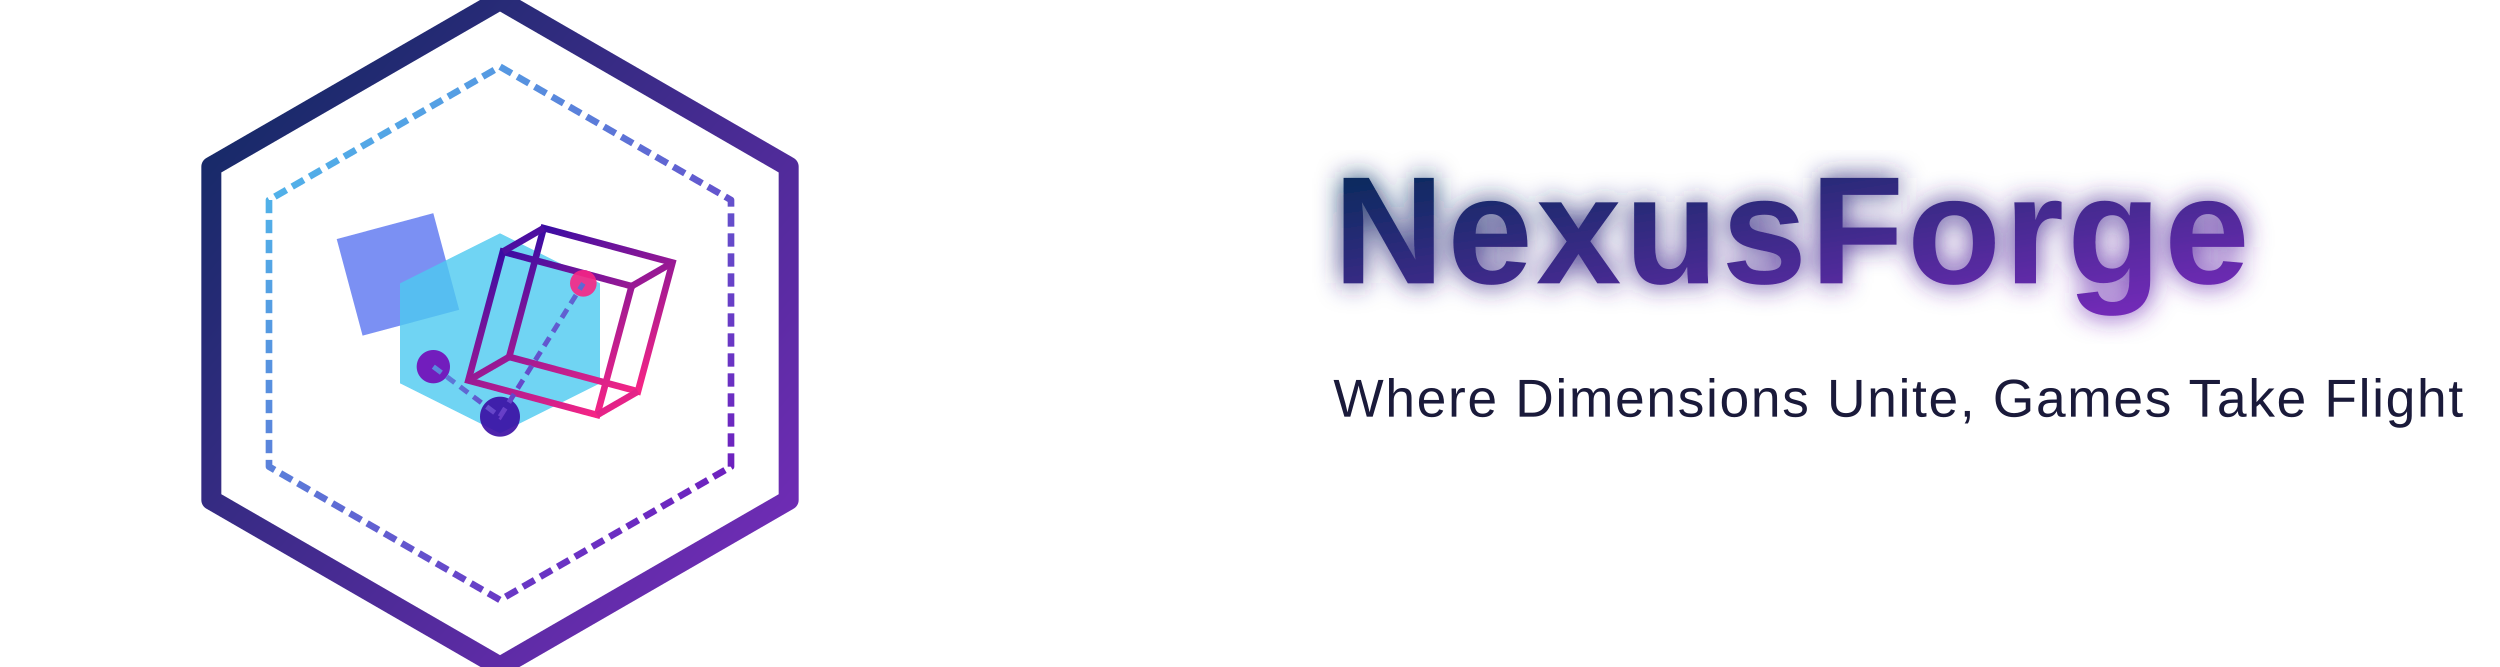
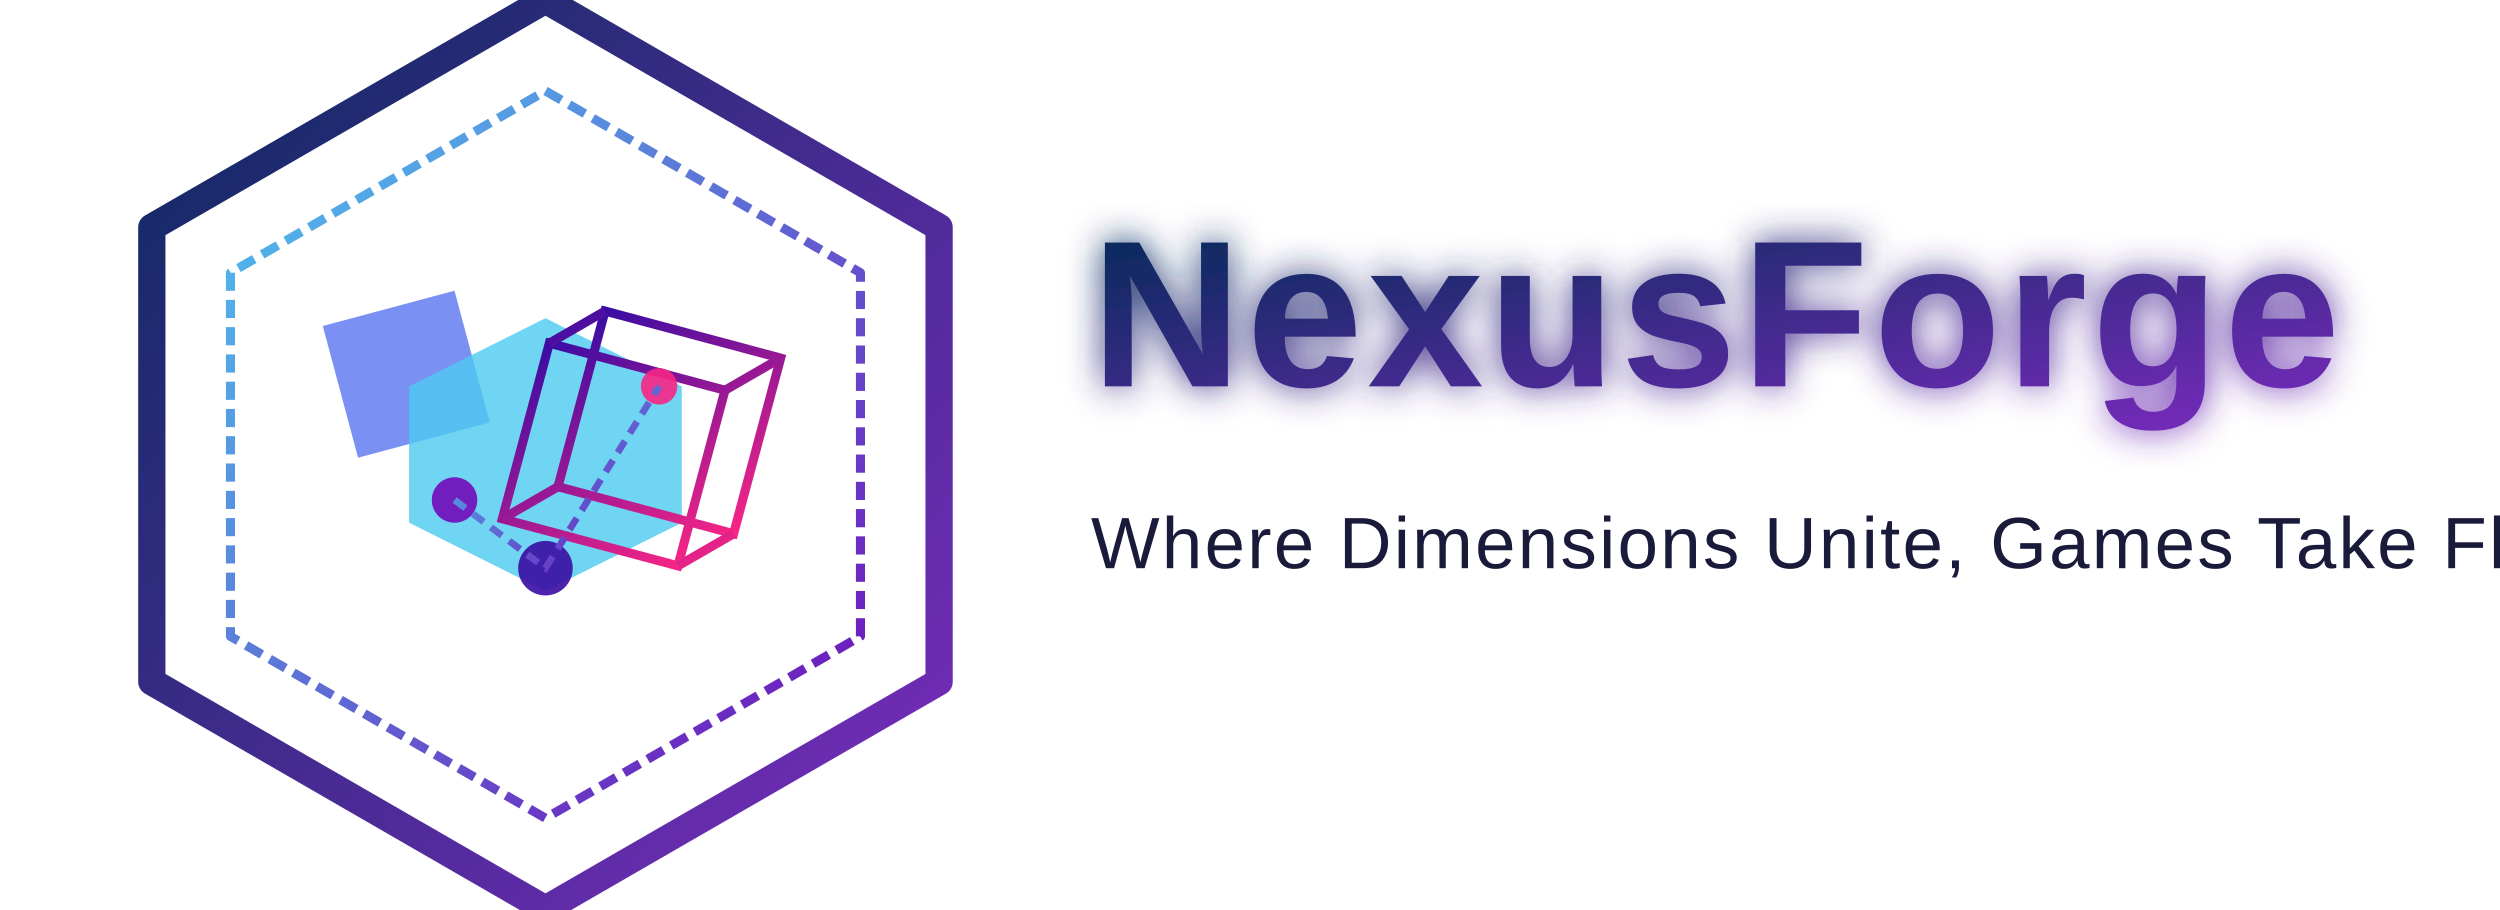
- <svg xmlns="http://www.w3.org/2000/svg" width="750" height="200" viewBox="0 0 750 200">
+ <svg xmlns="http://www.w3.org/2000/svg" width="550" height="200" viewBox="0 0 550 200">
  <defs>
    <filter id="glow" x="-20%" y="-20%" width="140%" height="140%">
      <feGaussianBlur stdDeviation="4" result="blur" />
      <feComposite in="SourceGraphic" in2="blur" operator="over" />
    </filter>
    <linearGradient id="mainGradient" x1="0%" y1="0%" x2="100%" y2="100%">
      <stop offset="0%" stop-color="#0B2A5E" />
      <stop offset="100%" stop-color="#7B2CBF" />
    </linearGradient>
    <linearGradient id="accentGradient" x1="0%" y1="0%" x2="100%" y2="100%">
      <stop offset="0%" stop-color="#4CC9F0" />
      <stop offset="100%" stop-color="#7209B7" />
    </linearGradient>
    <linearGradient id="dimensionGradient" x1="0%" y1="0%" x2="100%" y2="100%">
      <stop offset="0%" stop-color="#3A0CA3" />
      <stop offset="100%" stop-color="#F72585" />
    </linearGradient>
  </defs>
-   <g id="forgeFrame" transform="translate(150, 100)">
+   <g id="forgeFrame" transform="translate(120, 100)">
    <path d="M86.6,50 L86.6,-50 L0,-100 L-86.6,-50 L-86.6,50 L0,100 Z" fill="none" stroke="url(#mainGradient)" stroke-width="6" stroke-linejoin="round" />
    <path d="M69.3,40 L69.3,-40 L0,-80 L-69.3,-40 L-69.3,40 L0,80 Z" fill="none" stroke="url(#accentGradient)" stroke-width="2" stroke-dasharray="4 2" stroke-linejoin="round" />
    <g id="dimensionTransform">
      <rect x="-40" y="-40" width="30" height="30" fill="#4361EE" opacity="0.7" transform="rotate(-15)" />
      <path d="M0,-30 L30,-15 L30,15 L0,30 L-30,15 L-30,-15 Z" fill="#4CC9F0" opacity="0.8" />
      <g transform="translate(15, 0) rotate(15)">
        <path d="M-20,-20 L20,-20 L20,20 L-20,20 Z" fill="none" stroke="url(#dimensionGradient)" stroke-width="2" />
        <path d="M-10,-30 L30,-30 L30,10 L-10,10 Z" fill="none" stroke="url(#dimensionGradient)" stroke-width="2" />
        <path d="M-20,-20 L-10,-30 M20,-20 L30,-30 M20,20 L30,10 M-20,20 L-10,10" stroke="url(#dimensionGradient)" stroke-width="2" />
      </g>
      <circle cx="-20" cy="10" r="5" fill="#7209B7" opacity="0.9" />
      <circle cx="25" cy="-15" r="4" fill="#F72585" opacity="0.9" />
      <circle cx="0" cy="25" r="6" fill="#3A0CA3" opacity="0.9" />
      <path d="M-20,10 L0,25 L25,-15" stroke="url(#accentGradient)" stroke-width="1.5" stroke-dasharray="3 2" fill="none" />
    </g>
  </g>
-   <g id="logoType" transform="translate(400, 85)">
+   <g id="logoType" transform="translate(240, 85)">
    <text font-family="Arial, Helvetica, sans-serif" font-weight="700" font-size="46" letter-spacing="1.0" text-anchor="start" fill="url(#mainGradient)" filter="url(#glow)">
      NexusForge
    </text>
    <text font-family="Arial, Helvetica, sans-serif" font-weight="500" font-size="16" letter-spacing="0.5" text-anchor="start" y="40" fill="#1A1A3A">
      Where Dimensions Unite, Games Take Flight
    </text>
  </g>
-   <line x1="300" y1="0" x2="300" y2="200" stroke="none" />
</svg>
